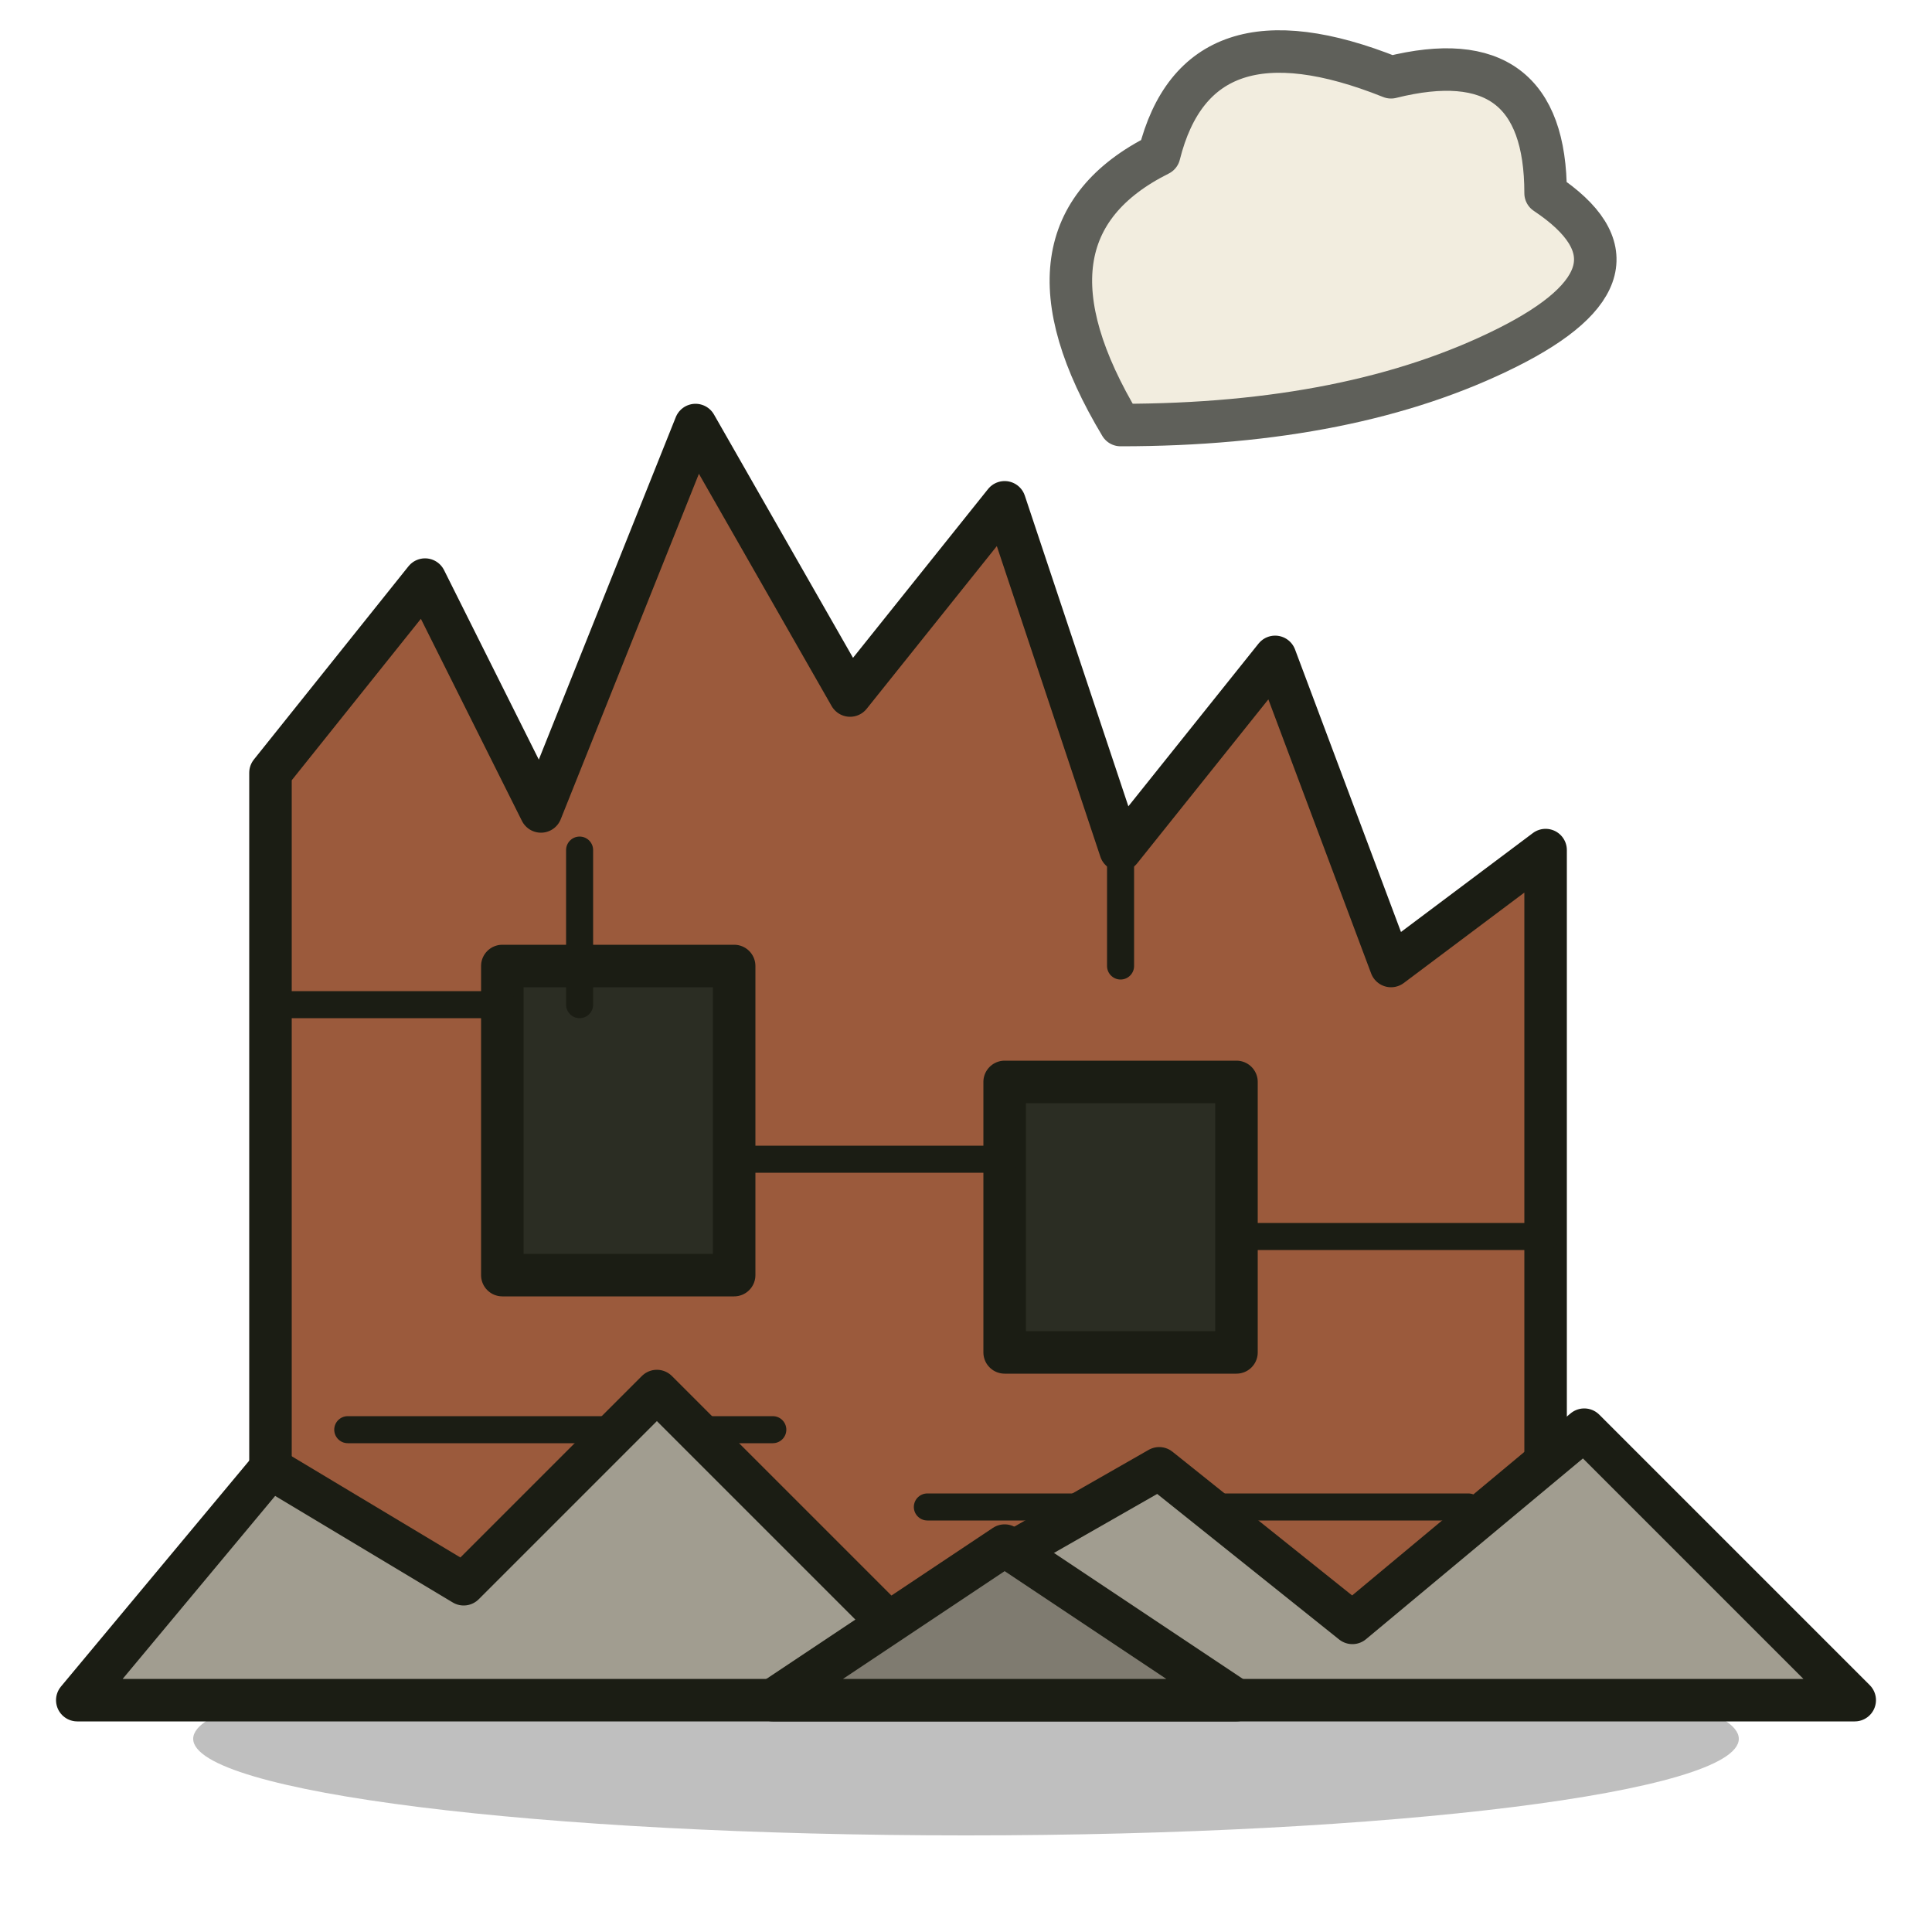
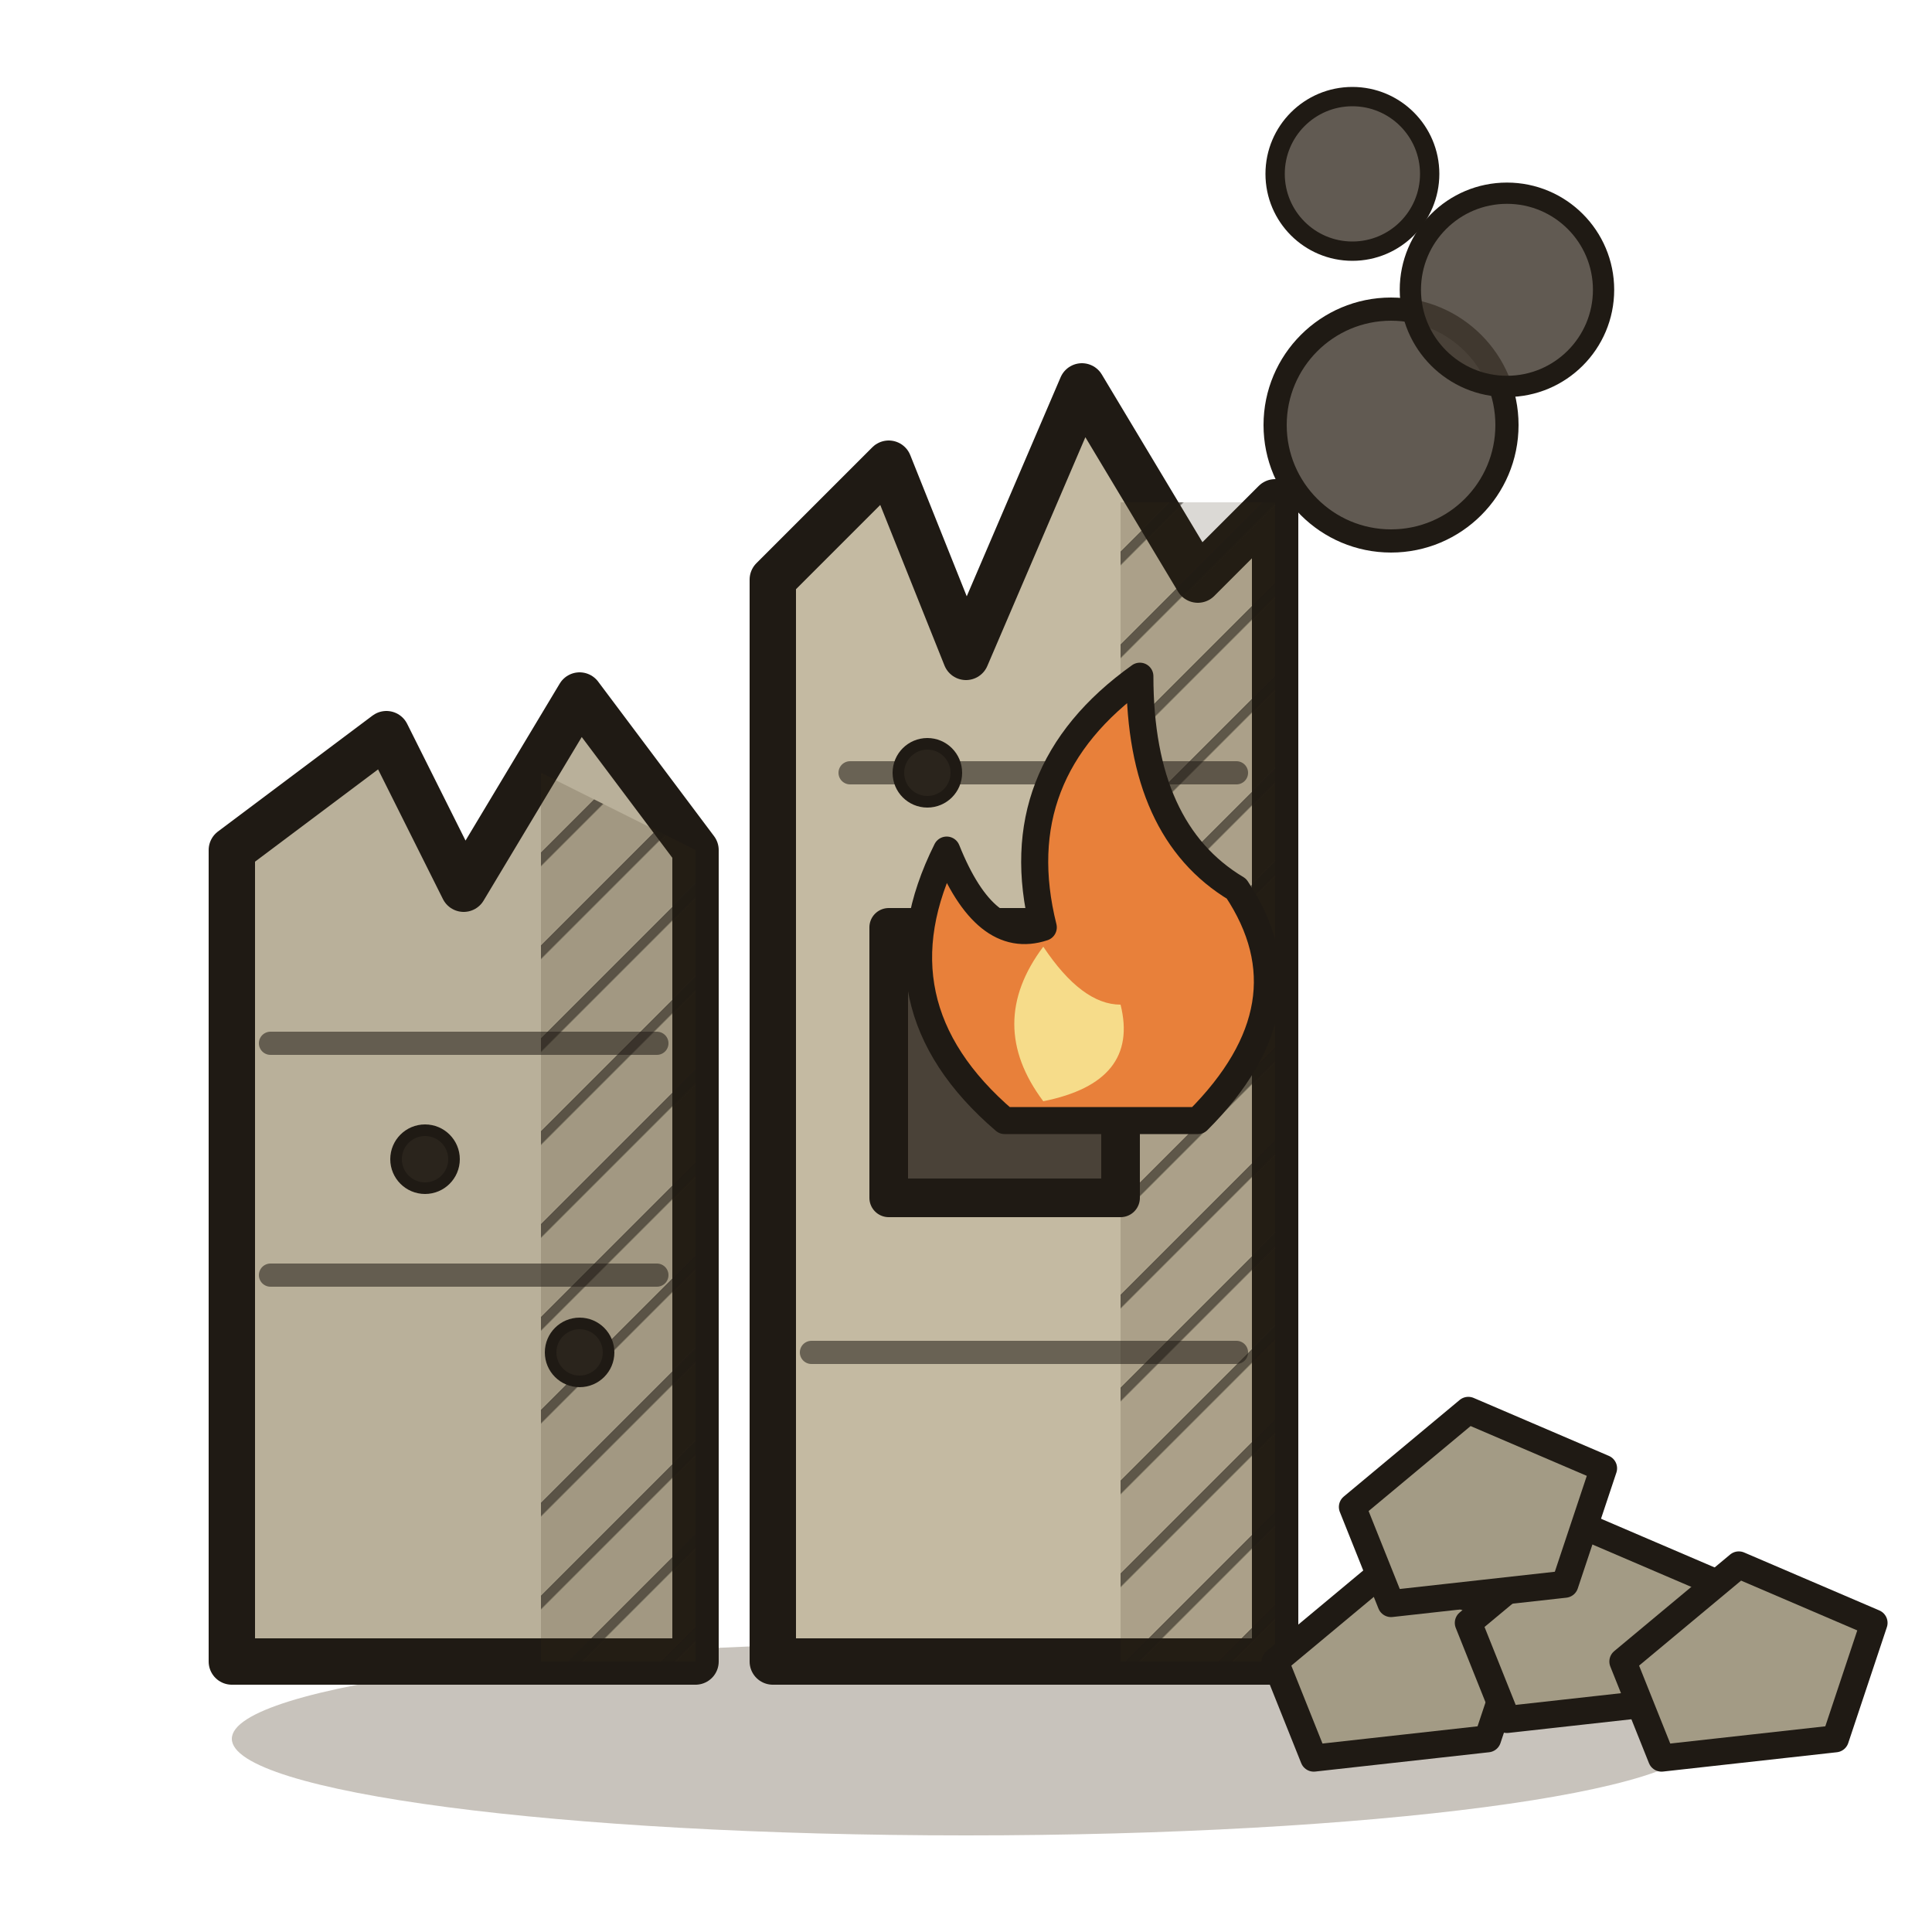
<svg xmlns="http://www.w3.org/2000/svg" viewBox="0 0 100 100">
-   <style>g{stroke:#1b1d14;stroke-width:2.2;stroke-linejoin:round;stroke-linecap:round}.n{fill:none}.sh{fill:rgba(0,0,0,.25);stroke:none}.dk{fill:#2b2d23}.mt{fill:#5d6268}.wd{fill:#8a5a32}.wd2{fill:#6e4526}.tr{fill:#3d5a2a}.tr2{fill:#55773a}.gr{fill:#86934e}.wh{fill:#d3b25a}.cn{fill:#a19d90}.cn2{fill:#7f7b70}.rf{fill:#8b4632}.wl{fill:#d2c39b}.wa{fill:#4c7889}.wa2{fill:#79a2ae}.sd{fill:#d9c48e}.br{fill:#9b5a3c}.rd{fill:#6c6963}.cv{fill:#cdbf98}.gl{fill:#a9c1c6}.rw{fill:#8e2a16}.ol{fill:#6b7340}.ol2{fill:#555c30}.hot{fill:#d8452c}.gd{fill:#d8b34a}.wt{fill:#ece6d2}.ln{fill:none;stroke-width:1.4}.th{fill:none;stroke-width:3.2}.hi{fill:none;stroke:rgba(255,255,255,.4);stroke-width:1.6}.ds{fill:none;stroke-dasharray:5 4;stroke:#ece6d2;stroke-width:2.4}</style>
-   <g>
-     <ellipse class="sh" cx="50" cy="90" rx="40" ry="5" />
-     <path class="br" d="M14 86 V40 L22 30 L28 42 L36 22 L44 36 L52 26 L58 44 L66 34 L72 50 L80 44 V86 Z" />
-     <rect class="dk" x="26" y="50" width="12" height="16" />
-     <rect class="dk" x="52" y="56" width="12" height="14" />
-     <path class="ln" d="M14 52 H26 M38 60 H52 M64 64 H80 M18 74 H40 M48 78 H76 M30 52 V44 M58 50 V44" />
-     <path class="cn" d="M4 88 L14 76 L24 82 L34 72 L46 84 L60 76 L70 84 L82 74 L96 88 Z" />
-     <path class="cn2" d="M40 88 L52 80 L64 88 Z" />
-     <path class="wt" d="M58 22 Q52 12 60 8 Q62 0 72 4 Q80 2 80 10 Q86 14 78 18 Q70 22 58 22 Z" style="opacity:.7" />
-   </g>
+   <defs>
+     <pattern id="h" width="3.4" height="3.4" patternUnits="userSpaceOnUse" patternTransform="rotate(45)">
+       <rect width="3.4" height="3.4" fill="rgba(60,45,25,.18)" />
+       <line x1="0" y1="0" x2="0" y2="3.4" stroke="#1f1a14" stroke-width="1" opacity=".55" />
+     </pattern>
+     <pattern id="hd" width="3" height="3" patternUnits="userSpaceOnUse" patternTransform="rotate(45)">
+       <rect width="3" height="3" fill="#5c5142" />
+       <line x1="0" y1="0" x2="0" y2="3" stroke="#1f1a14" stroke-width="1.1" />
+     </pattern>
+   </defs>
+   <ellipse cx="50" cy="90" rx="38" ry="5" fill="rgba(60,40,15,.28)" />
+   <path d="M12 86 V44 L20 38 L24 46 L30 36 L36 44 V86 Z" fill="#b9b09a" stroke="#1f1a14" stroke-width="2.4" stroke-linejoin="round" stroke-linecap="round" />
+   <path d="M28 40 L36 44 V86 H28 Z" fill="url(#h)" />
+   <path d="M40 86 V30 L46 24 L50 34 L56 20 L62 30 L66 26 V86 Z" fill="#c4baa2" stroke="#1f1a14" stroke-width="2.4" stroke-linejoin="round" stroke-linecap="round" />
+   <path d="M58 26 L66 26 V86 H58 Z" fill="url(#h)" />
+   <path d="M46 48 h12 v14 h-12 Z" fill="#4a4238" stroke="#1f1a14" stroke-width="2" stroke-linejoin="round" stroke-linecap="round" />
+   <path d="M14 54 h20 M14 66 h20 M42 70 h22 M44 40 h20" fill="none" stroke="#1f1a14" stroke-width="1.2" stroke-linecap="round" stroke-linejoin="round" opacity="0.55" />
+   <path d="M66 86 l6 -5 l7 3 l-2 6 l-9 1 Z" fill="#a39b85" stroke="#1f1a14" stroke-width="1.4" stroke-linejoin="round" stroke-linecap="round" />
+   <path d="M76 84 l6 -5 l7 3 l-2 6 l-9 1 Z" fill="#a39b85" stroke="#1f1a14" stroke-width="1.4" stroke-linejoin="round" stroke-linecap="round" />
+   <path d="M70 78 l6 -5 l7 3 l-2 6 l-9 1 Z" fill="#a39b85" stroke="#1f1a14" stroke-width="1.4" stroke-linejoin="round" stroke-linecap="round" />
+   <path d="M84 86 l6 -5 l7 3 l-2 6 l-9 1 Z" fill="#a39b85" stroke="#1f1a14" stroke-width="1.4" stroke-linejoin="round" stroke-linecap="round" />
+   <path d="M52 58 q-7 -6 -3 -14 q2 5 5 4 q-2 -8 5 -13 q0 8 5 11 q4 6 -2 12 Z" fill="#e8803a" stroke="#1f1a14" stroke-width="1.4" stroke-linejoin="round" stroke-linecap="round" />
+   <path d="M54 57 q-3 -4 0 -8 q2 3 4 3 q1 4 -4 5 Z" fill="#f6dc8a" />
+   <circle cx="72" cy="22" r="6" fill="rgba(70,62,52,.85)" stroke="#1f1a14" stroke-width="1.2" />
+   <circle cx="78" cy="15" r="5" fill="rgba(70,62,52,.85)" stroke="#1f1a14" stroke-width="1.1" />
+   <circle cx="70" cy="9" r="4" fill="rgba(70,62,52,.85)" stroke="#1f1a14" stroke-width="1" />
+   <circle cx="22" cy="60" r="1.5" fill="#2a241c" stroke="#1f1a14" stroke-width="0.6" />
+   <circle cx="30" cy="70" r="1.5" fill="#2a241c" stroke="#1f1a14" stroke-width="0.6" />
+   <circle cx="48" cy="40" r="1.5" fill="#2a241c" stroke="#1f1a14" stroke-width="0.6" />
</svg>
